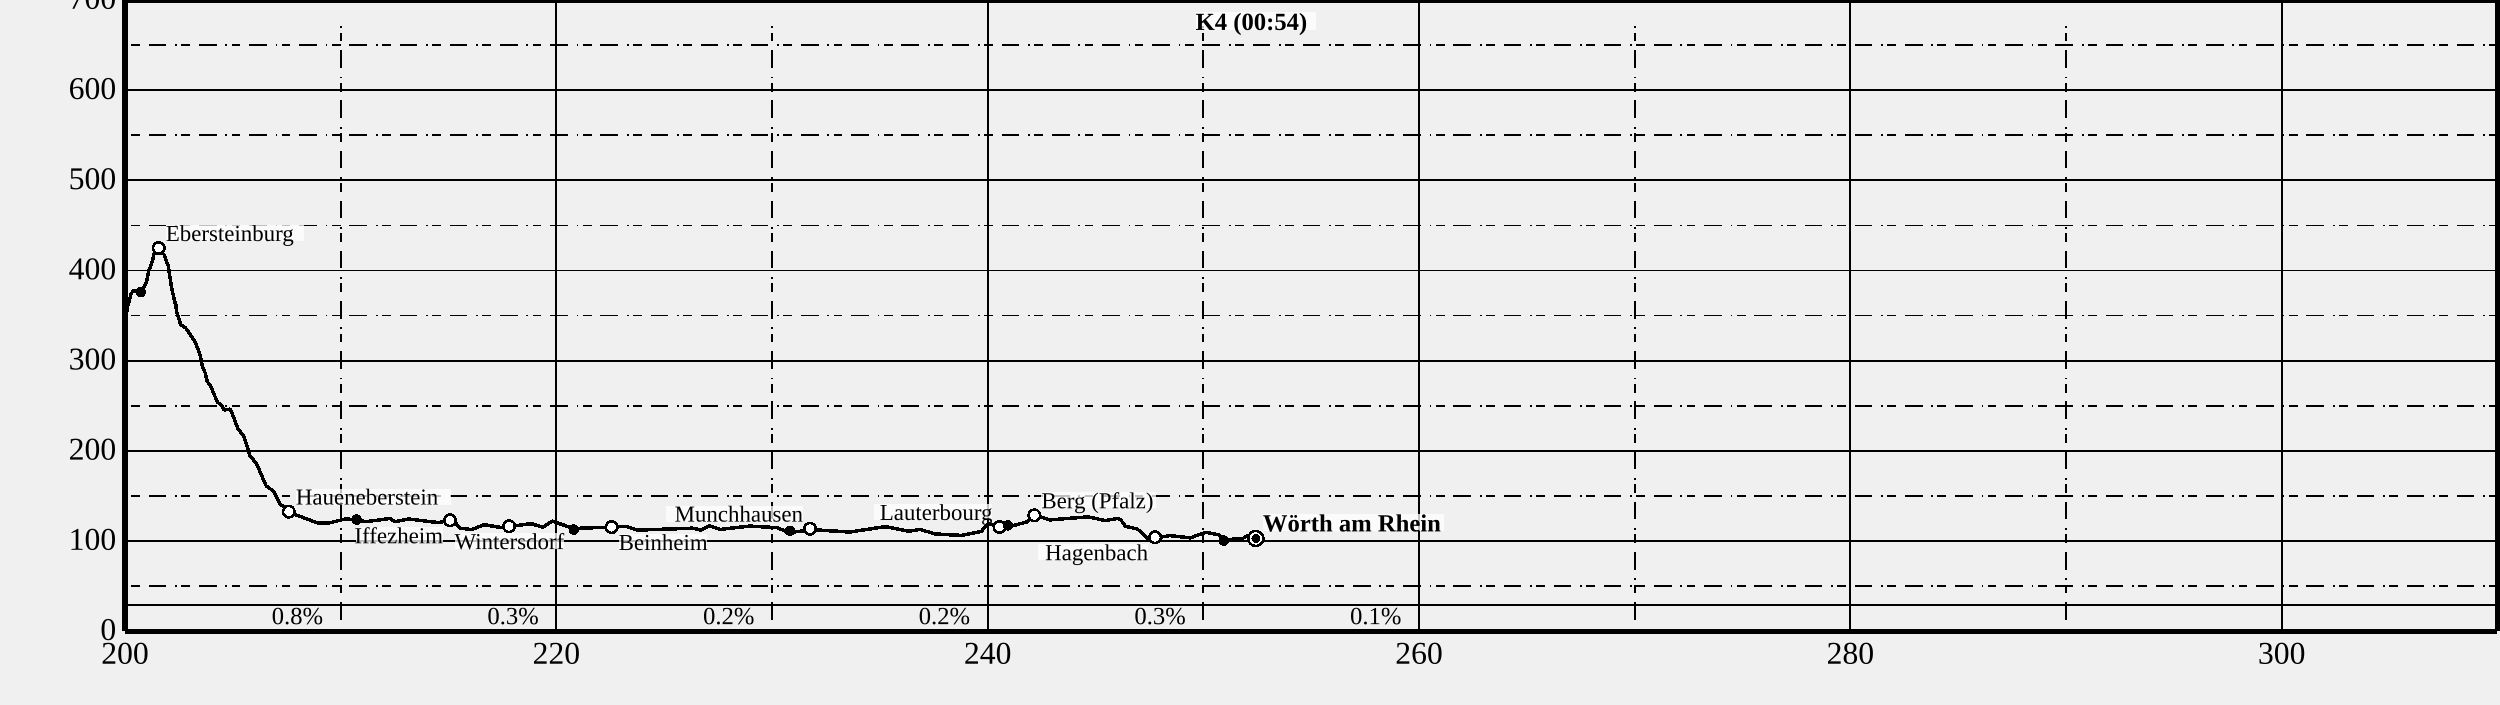
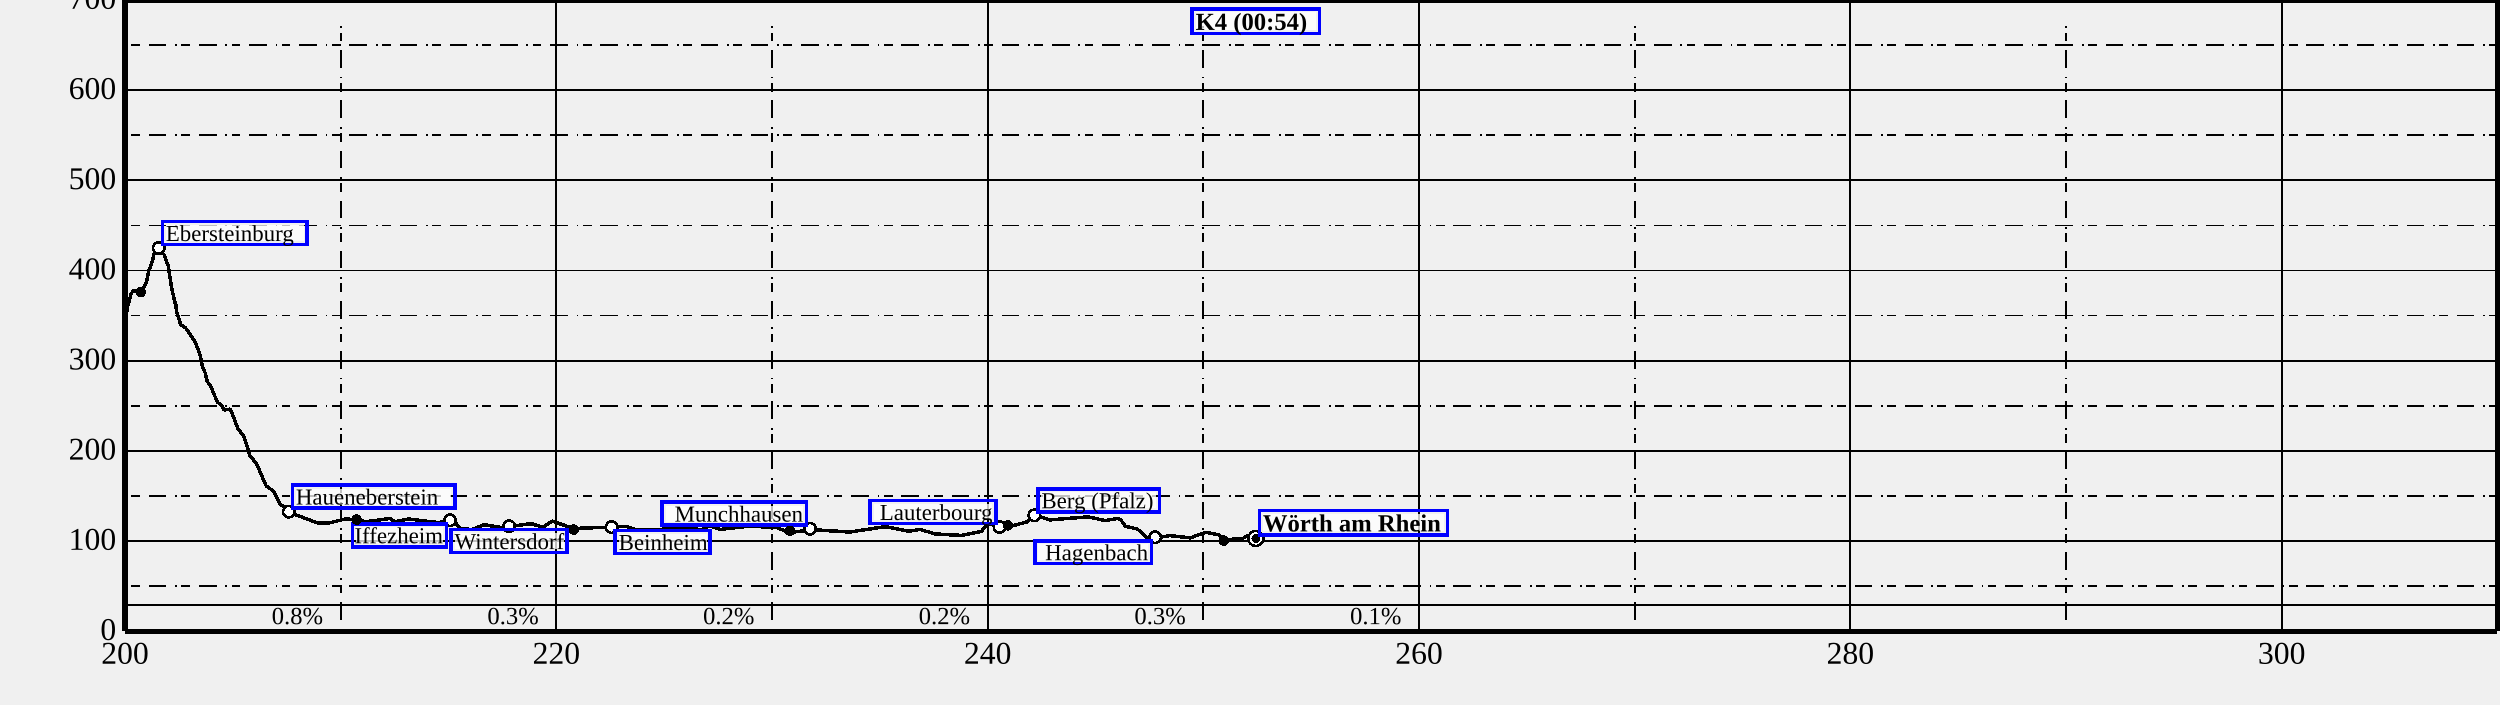
<svg xmlns="http://www.w3.org/2000/svg" height="400" width="1420">
  <g font-size="18" id="world" shape-rendering="crispEdges">
    <g id="BG" />
    <g id="SB" transform="translate(71 360)">
      <text text-anchor="middle" x="0" y="17">
200
</text>
      <text text-anchor="middle" x="245" y="17">
220
</text>
      <text text-anchor="middle" x="490" y="17">
240
</text>
      <text text-anchor="middle" x="735" y="17">
260
</text>
      <text text-anchor="middle" x="980" y="17">
280
</text>
      <text text-anchor="middle" x="1225" y="17">
300
</text>
    </g>
    <g id="SD" transform="translate(71 0)">
      <path d="M0,0 L1347.5,0" stroke="black" stroke-width="3" />
      <path d="M0,0 L0,358.5" stroke="black" stroke-width="3" />
      <path d="M0,358.5 L1347.5,358.5" stroke="black" stroke-width="3" />
      <path d="M1347.5,0 L1347.5,358.5" stroke="black" stroke-width="3" />
      <path d="M0,343.5 L1347.5,343.5" stroke="black" stroke-width="1" />
      <path d="M0,0 L0,358.5" stroke="black" stroke-width="1" />
      <path d="M245,0 L245,358.5" stroke="black" stroke-width="1" />
      <path d="M490,0 L490,358.5" stroke="black" stroke-width="1" />
      <path d="M735,0 L735,358.5" stroke="black" stroke-width="1" />
      <path d="M980,0 L980,358.5" stroke="black" stroke-width="1" />
      <path d="M1225,0 L1225,358.5" stroke="black" stroke-width="1" />
      <path d="M122.5,15 L122.5,358.5" stroke="black" stroke-dasharray="1.0,2.5,5.0,5.0,10.0,5.0" />
      <path d="M367.5,15 L367.5,358.5" stroke="black" stroke-dasharray="1.0,2.5,5.0,5.0,10.0,5.0" />
      <path d="M612.5,15 L612.5,358.5" stroke="black" stroke-dasharray="1.0,2.5,5.0,5.0,10.0,5.0" />
      <path d="M857.5,15 L857.5,358.5" stroke="black" stroke-dasharray="1.0,2.5,5.0,5.0,10.0,5.0" />
      <path d="M1102.5,15 L1102.5,358.5" stroke="black" stroke-dasharray="1.0,2.5,5.0,5.0,10.0,5.0" />
      <path d="M1347.5,15 L1347.5,358.5" stroke="black" stroke-dasharray="1.0,2.5,5.0,5.0,10.0,5.0" />
      <path d="M0,358.5 L1347.5,358.5" stroke="black" stroke-width="1" />
      <path d="M0,307.286 L1347.5,307.286" stroke="black" stroke-width="1" />
      <path d="M0,256.071 L1347.5,256.071" stroke="black" stroke-width="1" />
      <path d="M0,204.857 L1347.5,204.857" stroke="black" stroke-width="1" />
      <path d="M0,153.643 L1347.5,153.643" stroke="black" stroke-width="1" />
      <path d="M0,102.429 L1347.5,102.429" stroke="black" stroke-width="1" />
      <path d="M0,51.214 L1347.5,51.214" stroke="black" stroke-width="1" />
      <path d="M0,0 L1347.5,0" stroke="black" stroke-width="1" />
      <path d="M0,332.893 L1347.5,332.893" stroke="black" stroke-dasharray="1.0,2.5,5.0,5.0,10.0,5.0" />
      <path d="M0,281.679 L1347.5,281.679" stroke="black" stroke-dasharray="1.0,2.5,5.0,5.0,10.0,5.0" />
      <path d="M0,230.464 L1347.5,230.464" stroke="black" stroke-dasharray="1.0,2.5,5.0,5.0,10.0,5.0" />
      <path d="M0,179.25 L1347.5,179.25" stroke="black" stroke-dasharray="1.0,2.5,5.0,5.0,10.0,5.0" />
      <path d="M0,128.036 L1347.5,128.036" stroke="black" stroke-dasharray="1.0,2.5,5.0,5.0,10.0,5.0" />
      <path d="M0,76.821 L1347.5,76.821" stroke="black" stroke-dasharray="1.0,2.5,5.0,5.0,10.0,5.0" />
      <path d="M0,25.607 L1347.5,25.607" stroke="black" stroke-dasharray="1.0,2.5,5.0,5.0,10.0,5.0" />
      <path d="M0,-25.607 L1347.5,-25.607" stroke="black" stroke-dasharray="1.0,2.5,5.0,5.0,10.0,5.0" />
      <text font-size="14" text-anchor="end" x="112.5" y="354.5">
0.8%
</text>
      <text font-size="14" text-anchor="end" x="235" y="354.5">
0.3%
</text>
      <text font-size="14" text-anchor="end" x="357.5" y="354.5">
0.2%
</text>
      <text font-size="14" text-anchor="end" x="480" y="354.5">
0.2%
</text>
      <text font-size="14" text-anchor="end" x="602.5" y="354.5">
0.3%
</text>
      <text font-size="14" text-anchor="end" x="725" y="354.5">
0.1%
</text>
      <path d="M0.4,177.1 L1.0,177.1 L1.3,174.7 L3.5,166.8 L4.8,164.9 L9.0,166.6 L10.2,164.6 L12.3,159.9 L13.5,153.9 L15.9,147.3 L16.2,144.6 L19.2,141.6 L22.2,144.6 L24.6,151.2 L26.4,163.2 L28.6,172.7 L28.8,172.7 L29.3,176.8 L31.6,184.3 L34.4,186.2 L39.8,194.1 L42.5,201.2 L44.1,208.6 L45.6,211.9 L46.7,216.7 L48.6,219.2 L52.5,228.5 L54.8,230.1 L56.3,232.9 L59.8,232.3 L64.2,243.5 L67.5,247.9 L71.0,258.8 L74.7,263.4 L80.2,276.0 L84.4,279.0 L87.9,286.1 L94.8,291.6 L109.3,297.0 L115.4,297.2 L125.7,294.6 L137.2,296.3 L150.4,294.5 L153.3,296.3 L161.1,294.8 L177.7,296.8 L184.2,295.8 L187.9,297.2 L190.4,300.0 L196.9,300.8 L203.9,298.0 L214.1,299.7 L230.7,297.4 L237.3,299.5 L242.6,296.0 L254.9,300.2 L284.6,299.0 L291.0,301.1 L322.5,300.0 L327.1,301.1 L332.0,298.7 L338.3,300.7 L354.7,298.8 L370.3,299.7 L377.2,302.6 L390.1,300.8 L411.6,302.2 L432.0,299.1 L445.2,301.8 L451.5,300.7 L460.4,303.3 L475.1,304.1 L486.4,301.8 L490.2,297.5 L499.7,299.9 L512.4,296.4 L516.5,292.4 L525.1,295.3 L546.9,293.6 L557.1,295.7 L563.8,294.4 L565.7,295.3 L568.2,299.0 L575.0,300.4 L581.4,306.4 L593.4,304.2 L605.0,305.5 L614.1,302.3 L620.9,303.7 L625.4,306.5 L634.5,306.0 L638.1,304.1" fill="transparent" id="track" stroke="black" stroke-linejoin="miter" stroke-miterlimit="1" stroke-width="2" />
      <g>
        <g>
          <circle cx="642.301" cy="305.852" fill="Blue" id="6/wp" r="5" />
        </g>
        <g transform="translate(642.301 305.8517)">
          <rect fill="white" fill-opacity="0.75" height="10" id="label-bg" width="68.4" x="-34.2" y="-298.852" />
+           <rect fill="none" height="14" id="label-dbg" stroke="blue" stroke-width="2" width="72.4" x="-36.2" y="-300.852" />
          <text font-size="14.0" font-style="normal" font-weight="bold" id="6/wp/text" text-anchor="start" x="-34.200" y="-288.852">
K4 (00:54)
</text>
        </g>
        <g>
          <circle cx="642.301" cy="305.852" fill="Black" id="7/wp" r="5" />
          <circle cx="642.301" cy="305.852" fill="white" id="7/wp-little-white" r="3.5" />
          <circle cx="642.301" cy="305.852" fill="black" id="7/wp-little-white" r="2.5" />
        </g>
        <g transform="translate(642.301 305.8517)">
          <rect fill="white" fill-opacity="0.75" height="10" id="label-bg" width="102.959" x="4" y="-14" />
+           <rect fill="none" height="14" id="label-dbg" stroke="blue" stroke-width="2" width="106.959" x="2" y="-16" />
          <text font-size="14.0" font-style="normal" font-weight="bold" id="7/wp/text" text-anchor="start" x="4.000" y="-4.000">
Wörth am Rhein
</text>
        </g>
        <g>
          <circle cx="585.114" cy="305.186" fill="Black" id="8/wp" r="4" />
          <circle cx="585.114" cy="305.186" fill="white" id="8/wp-little-white" r="2.5" />
        </g>
        <g transform="translate(585.1145 305.1859)">
          <rect fill="white" fill-opacity="0.75" height="9" id="label-bg" width="62.351" x="-66.351" y="4" />
+           <rect fill="none" height="13" id="label-dbg" stroke="blue" stroke-width="2" width="66.351" x="-68.351" y="2" />
          <text font-size="13.0" font-style="normal" font-weight="normal" id="8/wp/text" text-anchor="end" x="-4.000" y="13.000">
Hagenbach
</text>
        </g>
        <g>
          <circle cx="184.616" cy="295.558" fill="Black" id="9/wp" r="4" />
          <circle cx="184.616" cy="295.558" fill="white" id="9/wp-little-white" r="2.5" />
        </g>
        <g transform="translate(184.6157 295.5576)">
          <rect fill="white" fill-opacity="0.75" height="9" id="label-bg" width="49.266" x="-53.266" y="4" />
+           <rect fill="none" height="13" id="label-dbg" stroke="blue" stroke-width="2" width="53.266" x="-55.266" y="2" />
          <text font-size="13.0" font-style="normal" font-weight="normal" id="9/wp/text" text-anchor="end" x="-4.000" y="13.000">
Iffezheim
</text>
        </g>
        <g>
          <circle cx="496.739" cy="299.348" fill="Black" id="10/wp" r="4" />
          <circle cx="496.739" cy="299.348" fill="white" id="10/wp-little-white" r="2.5" />
        </g>
        <g transform="translate(496.7392 299.3475)">
          <rect fill="white" fill-opacity="0.75" height="9" id="label-bg" width="67.586" x="-71.586" y="-13" />
+           <rect fill="none" height="13" id="label-dbg" stroke="blue" stroke-width="2" width="71.586" x="-73.586" y="-15" />
          <text font-size="13.0" font-style="normal" font-weight="normal" id="10/wp/text" text-anchor="end" x="-4.000" y="-4.000">
Lauterbourg
</text>
        </g>
        <g>
          <circle cx="516.512" cy="292.69" fill="Black" id="11/wp" r="4" />
          <circle cx="516.512" cy="292.69" fill="white" id="11/wp-little-white" r="2.5" />
        </g>
        <g transform="translate(516.5121 292.6896)">
          <rect fill="white" fill-opacity="0.75" height="9" id="label-bg" width="65.122" x="4" y="-13" />
+           <rect fill="none" height="13" id="label-dbg" stroke="blue" stroke-width="2" width="69.122" x="2" y="-15" />
          <text font-size="13.0" font-style="normal" font-weight="normal" id="11/wp/text" text-anchor="start" x="4.000" y="-4.000">
Berg (Pfalz)
</text>
        </g>
        <g>
          <circle cx="276.397" cy="299.399" fill="Black" id="12/wp" r="4" />
          <circle cx="276.397" cy="299.399" fill="white" id="12/wp-little-white" r="2.5" />
        </g>
        <g transform="translate(276.3968 299.3987)">
          <rect fill="white" fill-opacity="0.75" height="9" id="label-bg" width="49.959" x="4" y="4" />
+           <rect fill="none" height="13" id="label-dbg" stroke="blue" stroke-width="2" width="53.959" x="2" y="2" />
          <text font-size="13.0" font-style="normal" font-weight="normal" id="12/wp/text" text-anchor="start" x="4.000" y="13.000">
Beinheim
</text>
        </g>
        <g>
          <circle cx="389.103" cy="300.269" fill="Black" id="13/wp" r="4" />
          <circle cx="389.103" cy="300.269" fill="white" id="13/wp-little-white" r="2.5" />
        </g>
        <g transform="translate(389.1032 300.2694)">
          <rect fill="white" fill-opacity="0.75" height="9" id="label-bg" width="77.977" x="-81.977" y="-13" />
+           <rect fill="none" height="13" id="label-dbg" stroke="blue" stroke-width="2" width="81.977" x="-83.977" y="-15" />
          <text font-size="13.0" font-style="normal" font-weight="normal" id="13/wp/text" text-anchor="end" x="-4.000" y="-4.000">
Munchhausen
</text>
        </g>
        <g>
          <circle cx="218.163" cy="298.887" fill="Black" id="14/wp" r="4" />
          <circle cx="218.163" cy="298.887" fill="white" id="14/wp-little-white" r="2.5" />
        </g>
        <g transform="translate(218.1634 298.8866)">
          <rect fill="white" fill-opacity="0.75" height="9" id="label-bg" width="61.966" x="-30.983" y="4" />
+           <rect fill="none" height="13" id="label-dbg" stroke="blue" stroke-width="2" width="65.966" x="-32.983" y="2" />
          <text font-size="13.0" font-style="normal" font-weight="normal" id="14/wp/text" text-anchor="start" x="-30.983" y="13.000">
Wintersdorf
</text>
        </g>
        <g>
          <circle cx="93.04" cy="290.59" fill="Black" id="15/wp" r="4" />
          <circle cx="93.04" cy="290.59" fill="white" id="15/wp-little-white" r="2.5" />
        </g>
        <g transform="translate(93.03956 290.5899)">
          <rect fill="white" fill-opacity="0.75" height="9" id="label-bg" width="88.291" x="4" y="-13" />
+           <rect fill="none" height="13" id="label-dbg" stroke="blue" stroke-width="2" width="92.291" x="2" y="-15" />
          <text font-size="13.0" font-style="normal" font-weight="normal" id="15/wp/text" text-anchor="start" x="4.000" y="-4.000">
Haueneberstein
</text>
        </g>
        <g>
          <circle cx="19.166" cy="140.891" fill="Black" id="16/wp" r="4" />
          <circle cx="19.166" cy="140.891" fill="white" id="16/wp-little-white" r="2.5" />
        </g>
        <g transform="translate(19.16637 140.8905)">
          <rect fill="white" fill-opacity="0.75" height="9" id="label-bg" width="78.285" x="4" y="-13" />
+           <rect fill="none" height="13" id="label-dbg" stroke="blue" stroke-width="2" width="82.285" x="2" y="-15" />
          <text font-size="13.0" font-style="normal" font-weight="normal" id="16/wp/text" text-anchor="start" x="4.000" y="-4.000">
Ebersteinburg
</text>
        </g>
        <g>
          <circle cx="8.977" cy="165.934" fill="Black" id="0/wp" r="3" />
        </g>
        <g>
          <circle cx="131.558" cy="295.148" fill="Black" id="1/wp" r="3" />
        </g>
        <g>
          <circle cx="254.948" cy="300.781" fill="Black" id="2/wp" r="3" />
        </g>
        <g>
          <circle cx="377.668" cy="301.499" fill="Black" id="3/wp" r="3" />
        </g>
        <g>
          <circle cx="501.435" cy="298.374" fill="Black" id="4/wp" r="3" />
        </g>
        <g>
          <circle cx="624.073" cy="307.081" fill="Black" id="5/wp" r="3" />
        </g>
      </g>
    </g>
    <g id="SL" transform="translate(0 0)">
      <text text-anchor="end" x="66" y="363.5">
0
</text>
      <text text-anchor="end" x="66" y="312.286">
100
</text>
      <text text-anchor="end" x="66" y="261.071">
200
</text>
      <text text-anchor="end" x="66" y="209.857">
300
</text>
      <text text-anchor="end" x="66" y="158.643">
400
</text>
      <text text-anchor="end" x="66" y="107.429">
500
</text>
      <text text-anchor="end" x="66" y="56.214">
600
</text>
      <text text-anchor="end" x="66" y="5">
700
</text>
    </g>
  </g>
</svg>
